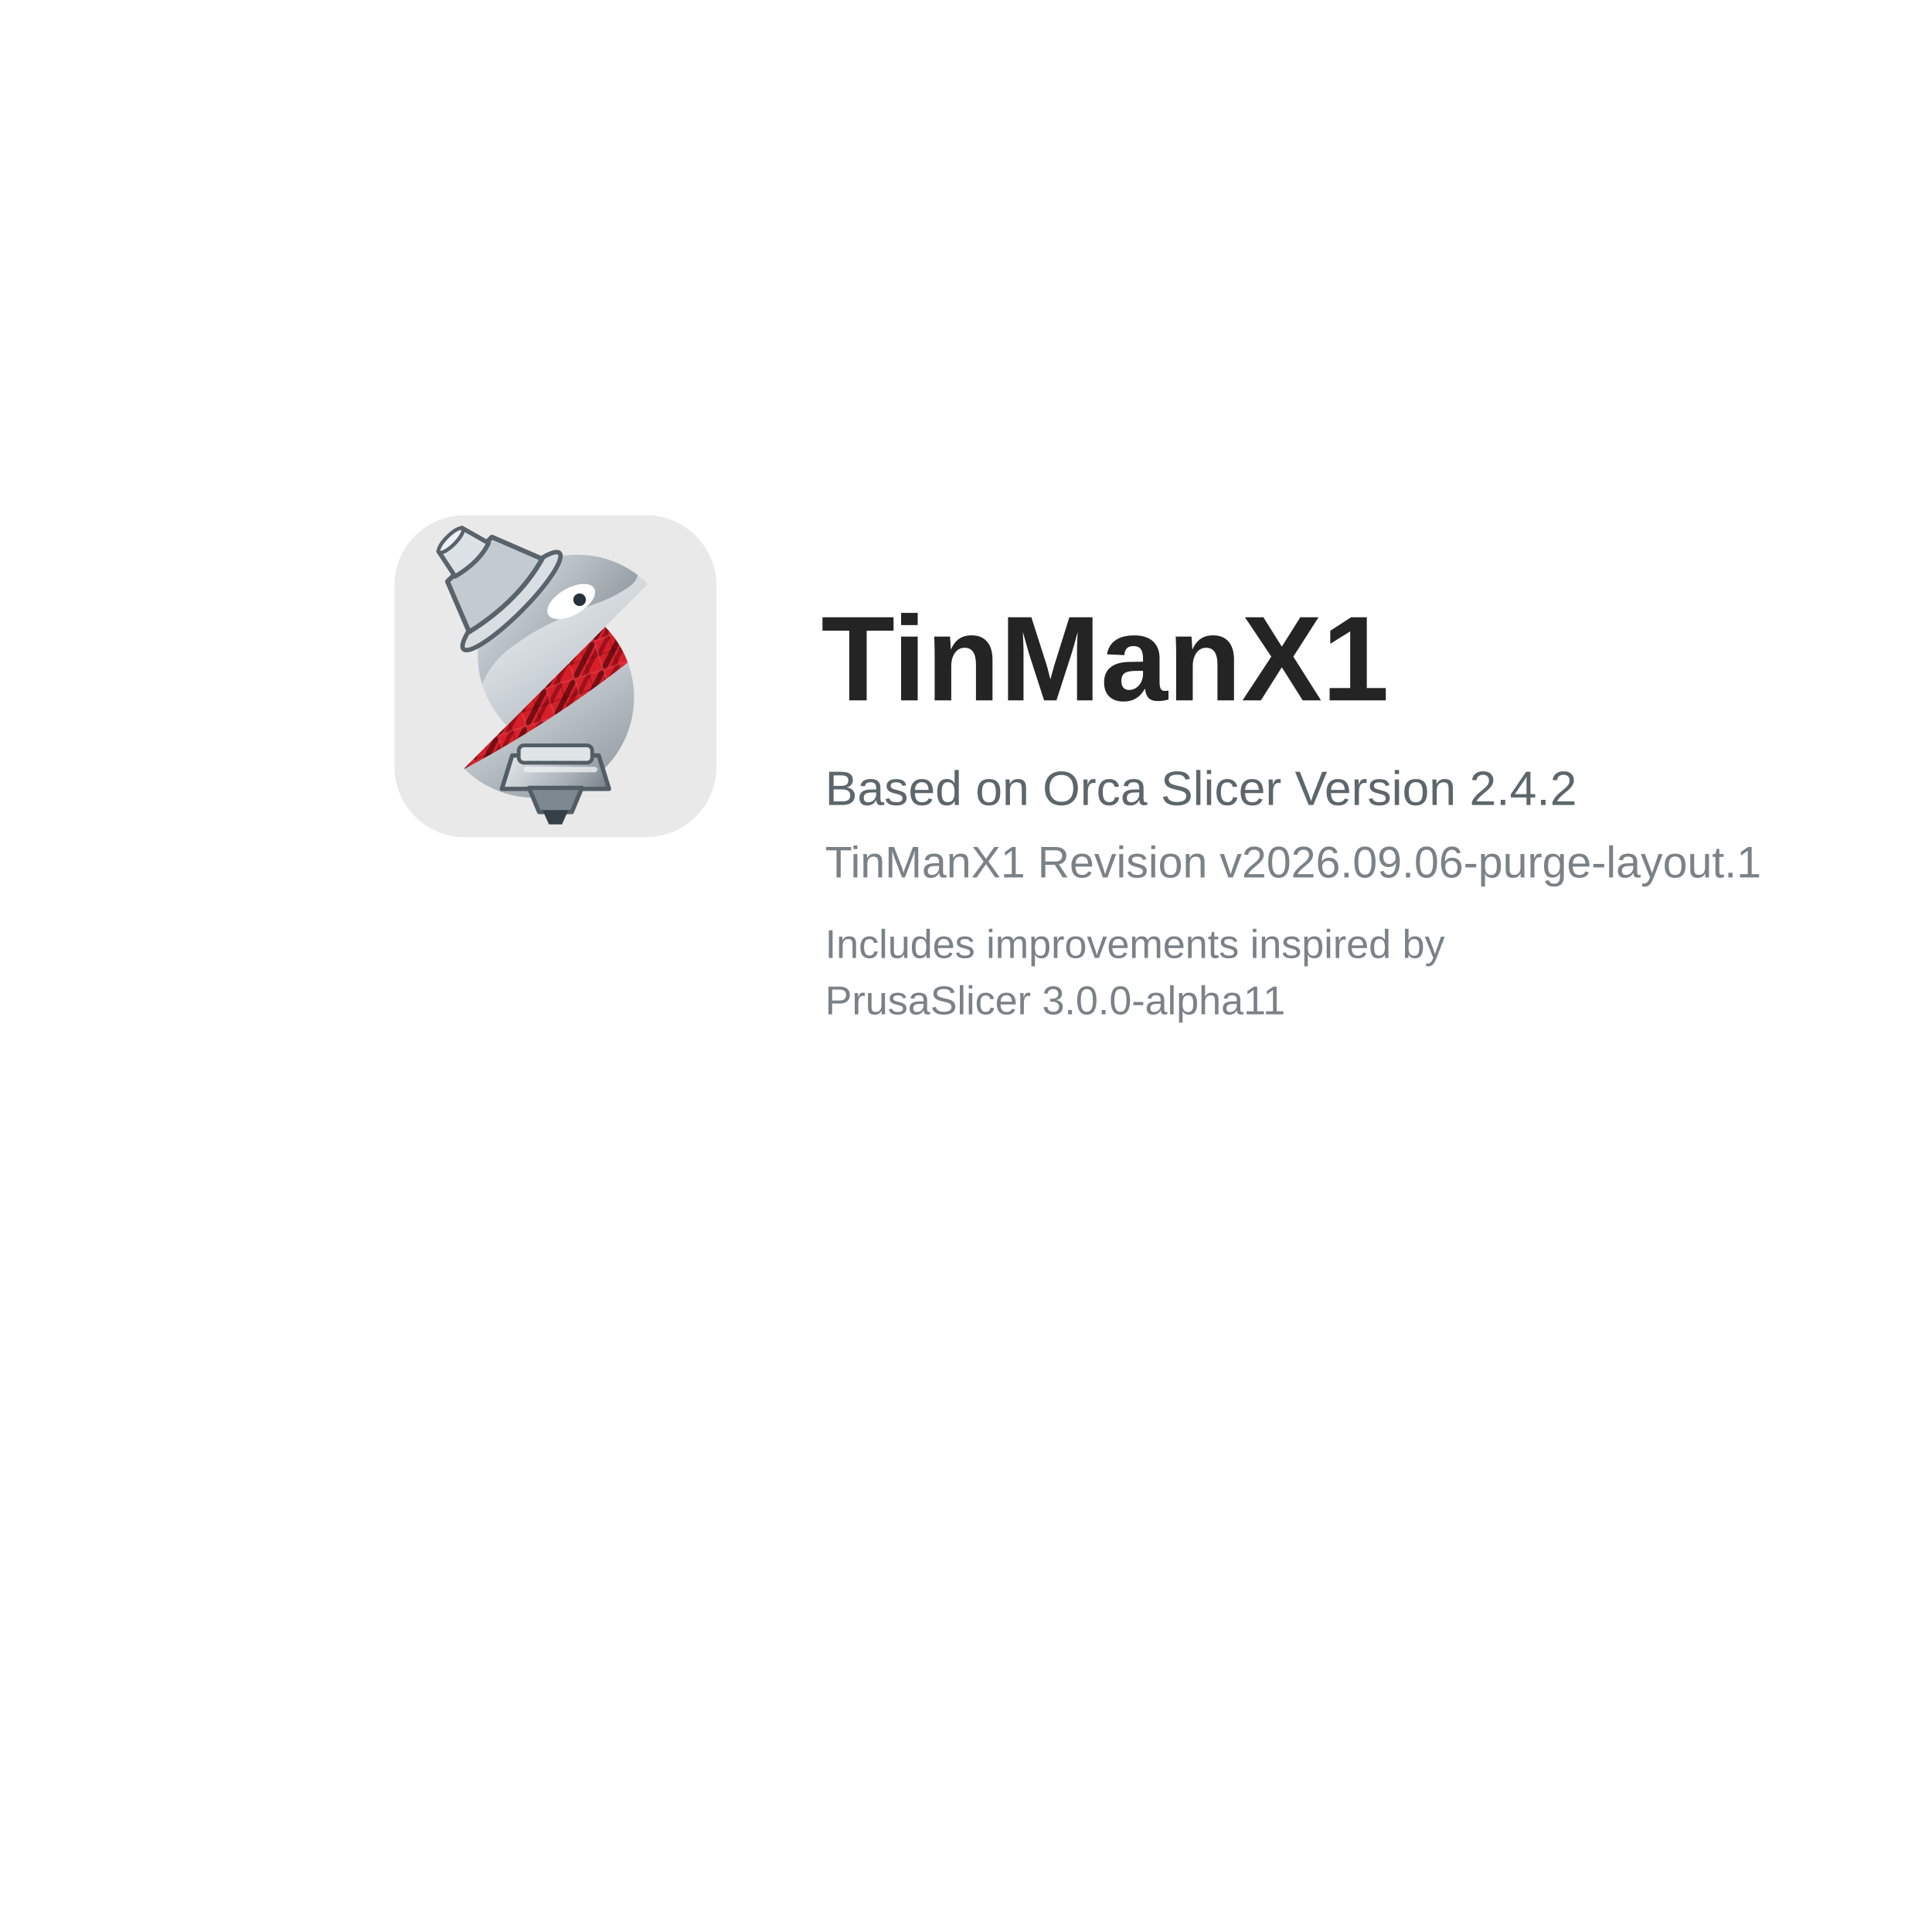
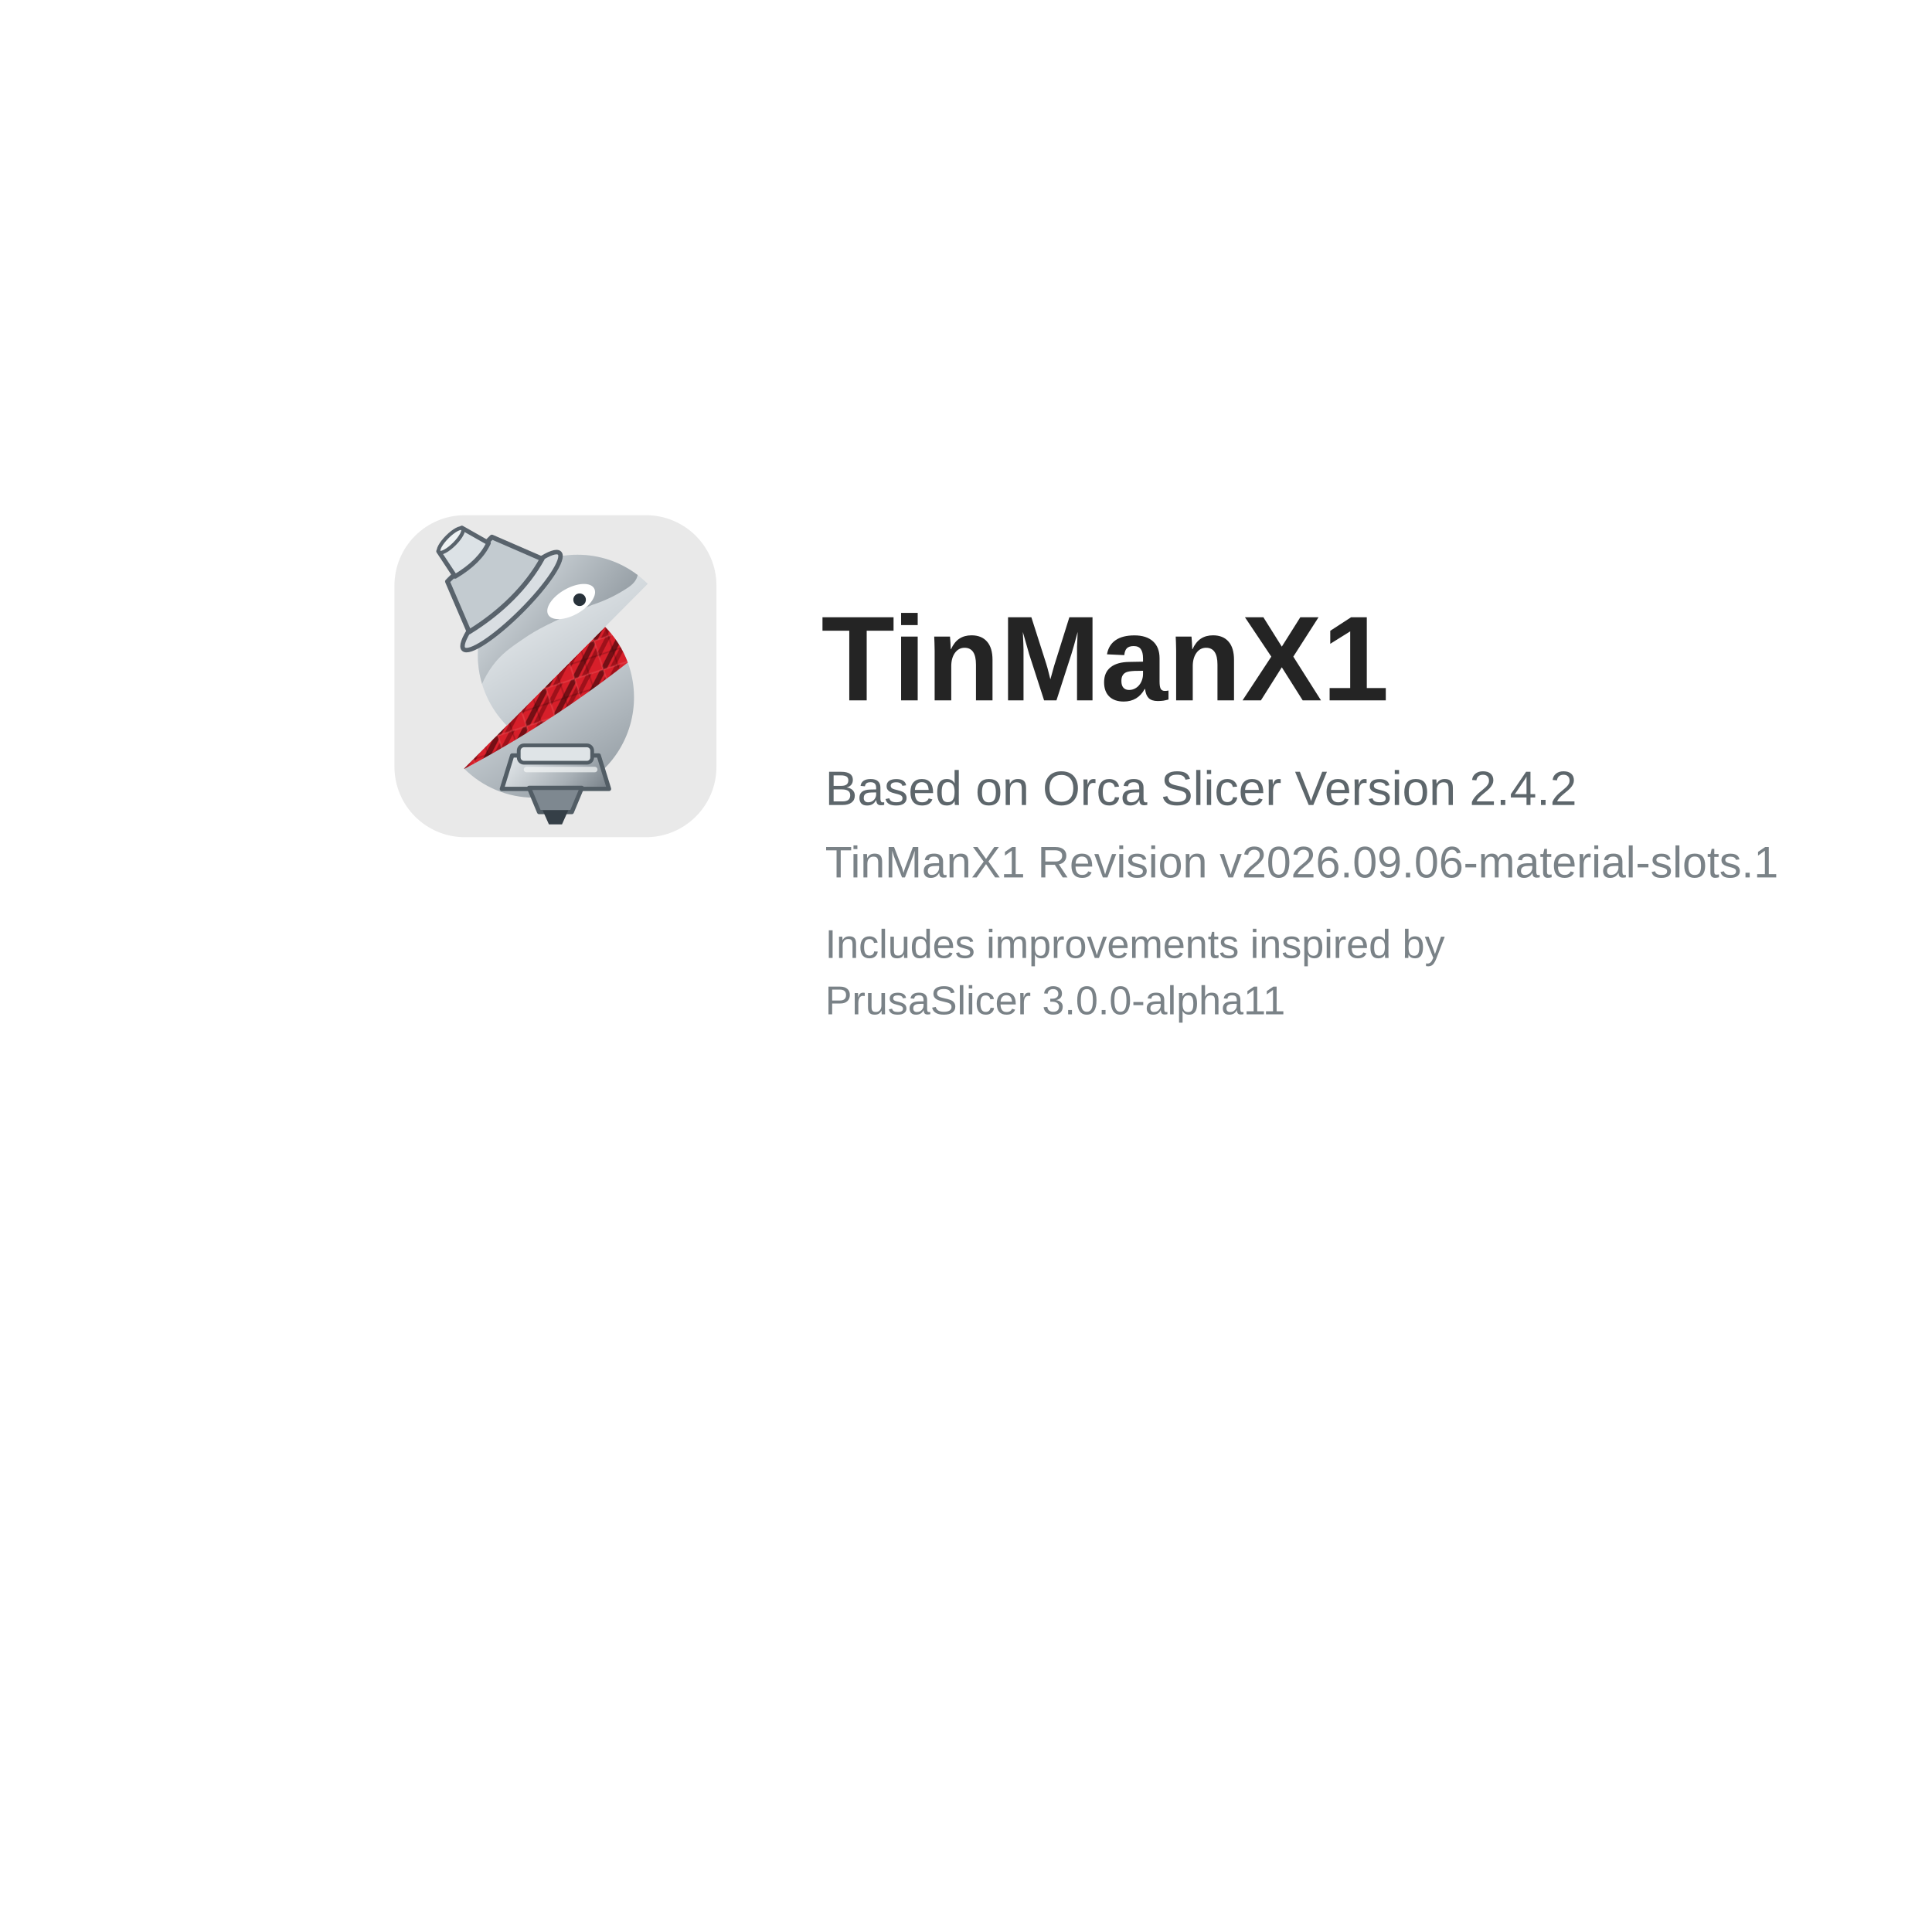
<svg xmlns="http://www.w3.org/2000/svg" width="480" height="480" viewBox="0 0 480 480">
  <defs>
    <linearGradient id="tmxSilver" x1="18" y1="8" x2="47" y2="55" gradientUnits="userSpaceOnUse">
      <stop offset="0" stop-color="#f7f9fa" />
      <stop offset=".52" stop-color="#c7ced3" />
      <stop offset="1" stop-color="#8d969d" />
    </linearGradient>
    <linearGradient id="tmxDarkSilver" x1="19" y1="10" x2="49" y2="35" gradientUnits="userSpaceOnUse">
      <stop offset="0" stop-color="#dce2e6" />
      <stop offset="1" stop-color="#6f7981" />
    </linearGradient>
    <linearGradient id="tmxNozzle" x1="24" y1="43" x2="43" y2="60" gradientUnits="userSpaceOnUse">
      <stop offset="0" stop-color="#eef2f4" />
      <stop offset=".55" stop-color="#a8b0b6" />
      <stop offset="1" stop-color="#59636c" />
    </linearGradient>
    <pattern id="tmxCarbonRed" width="6" height="6" patternUnits="userSpaceOnUse" patternTransform="rotate(-18)">
      <rect width="6" height="6" fill="#D71F2A" />
      <path d="M-2 1 1-2M0 6 6 0M5 8 8 5" fill="none" stroke="#250204" stroke-width="1.05" opacity=".55" />
      <path d="M-2 5 5-2M1 7 7 1" fill="none" stroke="#7c0810" stroke-width=".85" opacity=".62" />
      <path d="M0 0h6v6h-6z" fill="none" stroke="#f06a70" stroke-width=".35" opacity=".28" />
      <path d="M0 3h6M3 0v6" fill="none" stroke="#180102" stroke-width=".28" opacity=".22" />
    </pattern>
  </defs>
  <rect width="480" height="480" fill="#ffffff" />
  <g transform="translate(98 128)">
    <g transform="scale(1.25)">
      <rect width="64" height="64" rx="14" fill="#e9e9e9" />
      <path d="M13.84,50.354a19.7,19.7,0,0,0,13.883,5.79A19.944,19.944,0,0,0,41.858,22.182Z" fill="url(#tmxSilver)" />
      <path d="M41.858,22.181,13.84,50.354l.061.059A220.548,220.548,0,0,0,46.378,29.277a19.964,19.964,0,0,0-4.52-7.1" fill="url(#tmxCarbonRed)" />
      <path d="M36.381,7.856A19.943,19.943,0,0,0,22.327,41.818L50.345,13.646a19.693,19.693,0,0,0-13.964-5.79" fill="url(#tmxSilver)" />
      <path d="M36.381,7.856A19.636,19.636,0,0,0,26.04,10.782a22.742,22.742,0,0,0-5.91-.745,23.084,23.084,0,0,0-9.477,2.124.632.632,0,0,0,.129,1.191,13.52,13.52,0,0,1,8.069,5.137A20.06,20.06,0,0,0,17.41,33.534a19.873,19.873,0,0,1,2-3.488c1.819-2.5,3.743-3.8,6.585-5.723,2.093-1.416,5-3.077,13.359-6.512a28.421,28.421,0,0,0,6.12-2.821c1.4-.831,2.461-1.615,2.8-2.842.024-.086.045-.172.065-.256A19.655,19.655,0,0,0,36.381,7.856" fill="url(#tmxDarkSilver)" />
      <path d="M39.69,14.551c.727,1.285-.728,3.495-3.249,4.937s-5.154,1.569-5.88.284.727-3.495,3.248-4.937,5.154-1.569,5.881-.284" fill="#fff" />
      <circle cx="36.8" cy="16.8" r="1.25" fill="#28323a" />
      <g transform="translate(-17 1) rotate(-45 34.2 12.5) scale(1.05)">
        <ellipse cx="34.25" cy="18.4" rx="12.85" ry="2.65" fill="#d9dee2" stroke="#59636c" stroke-width=".85" />
        <path d="M28.3,7.2h11.9l3.8,9.65c-5.75,1.65-12.65,1.65-19.55,0Z" fill="#c3cbd0" stroke="#59636c" stroke-width=".9" stroke-linejoin="round" />
        <path d="M31.15,1.95h6.25l1.55,5.6c-2.45.9-5.4.9-8.95,0Z" fill="#dce2e6" stroke="#59636c" stroke-width=".85" stroke-linejoin="round" />
        <ellipse cx="34.25" cy="2.15" rx="3.15" ry=".95" fill="#eef2f4" stroke="#59636c" stroke-width=".7" />
      </g>
      <path d="M23.4,47.75h17.2l2.05,6.65H21.35Z" fill="url(#tmxNozzle)" stroke="#525d65" stroke-width=".85" stroke-linejoin="round" />
      <path d="M26.75,54.2h10.5l-2,4.8h-6.5Z" fill="#7e8890" stroke="#525d65" stroke-width=".85" stroke-linejoin="round" />
      <path d="M29.45,58.65h5.1l-1.25,2.8h-2.6Z" fill="#353f47" />
      <rect x="24.7" y="45.75" width="14.6" height="3.45" rx="1.05" fill="#dfe4e7" stroke="#525d65" stroke-width=".75" />
      <path d="M26.25,50.55h13.55" fill="none" stroke="#f4f6f7" stroke-width="1.1" stroke-linecap="round" opacity=".72" />
    </g>
    <text x="106" y="46" font-family="Arial, Helvetica, sans-serif" font-size="30" font-weight="700" fill="#242424">TinManX1</text>
    <text x="107" y="72" font-family="Arial, Helvetica, sans-serif" font-size="12" fill="#5d666b">Based on Orca Slicer Version 2.4.2</text>
-     <text x="107" y="90" font-family="Arial, Helvetica, sans-serif" font-size="11" fill="#7a8287">TinManX1 Revision v2026.09.06-purge-layout.1</text>
+     <text x="107" y="90" font-family="Arial, Helvetica, sans-serif" font-size="11" fill="#7a8287">TinManX1 Revision v2026.09.06-material-slots.1</text>
    <text x="107" y="110" font-family="Arial, Helvetica, sans-serif" font-size="10" fill="#7a8287">Includes improvements inspired by</text>
    <text x="107" y="124" font-family="Arial, Helvetica, sans-serif" font-size="10" fill="#7a8287">PrusaSlicer 3.0.0-alpha11</text>
  </g>
</svg>
